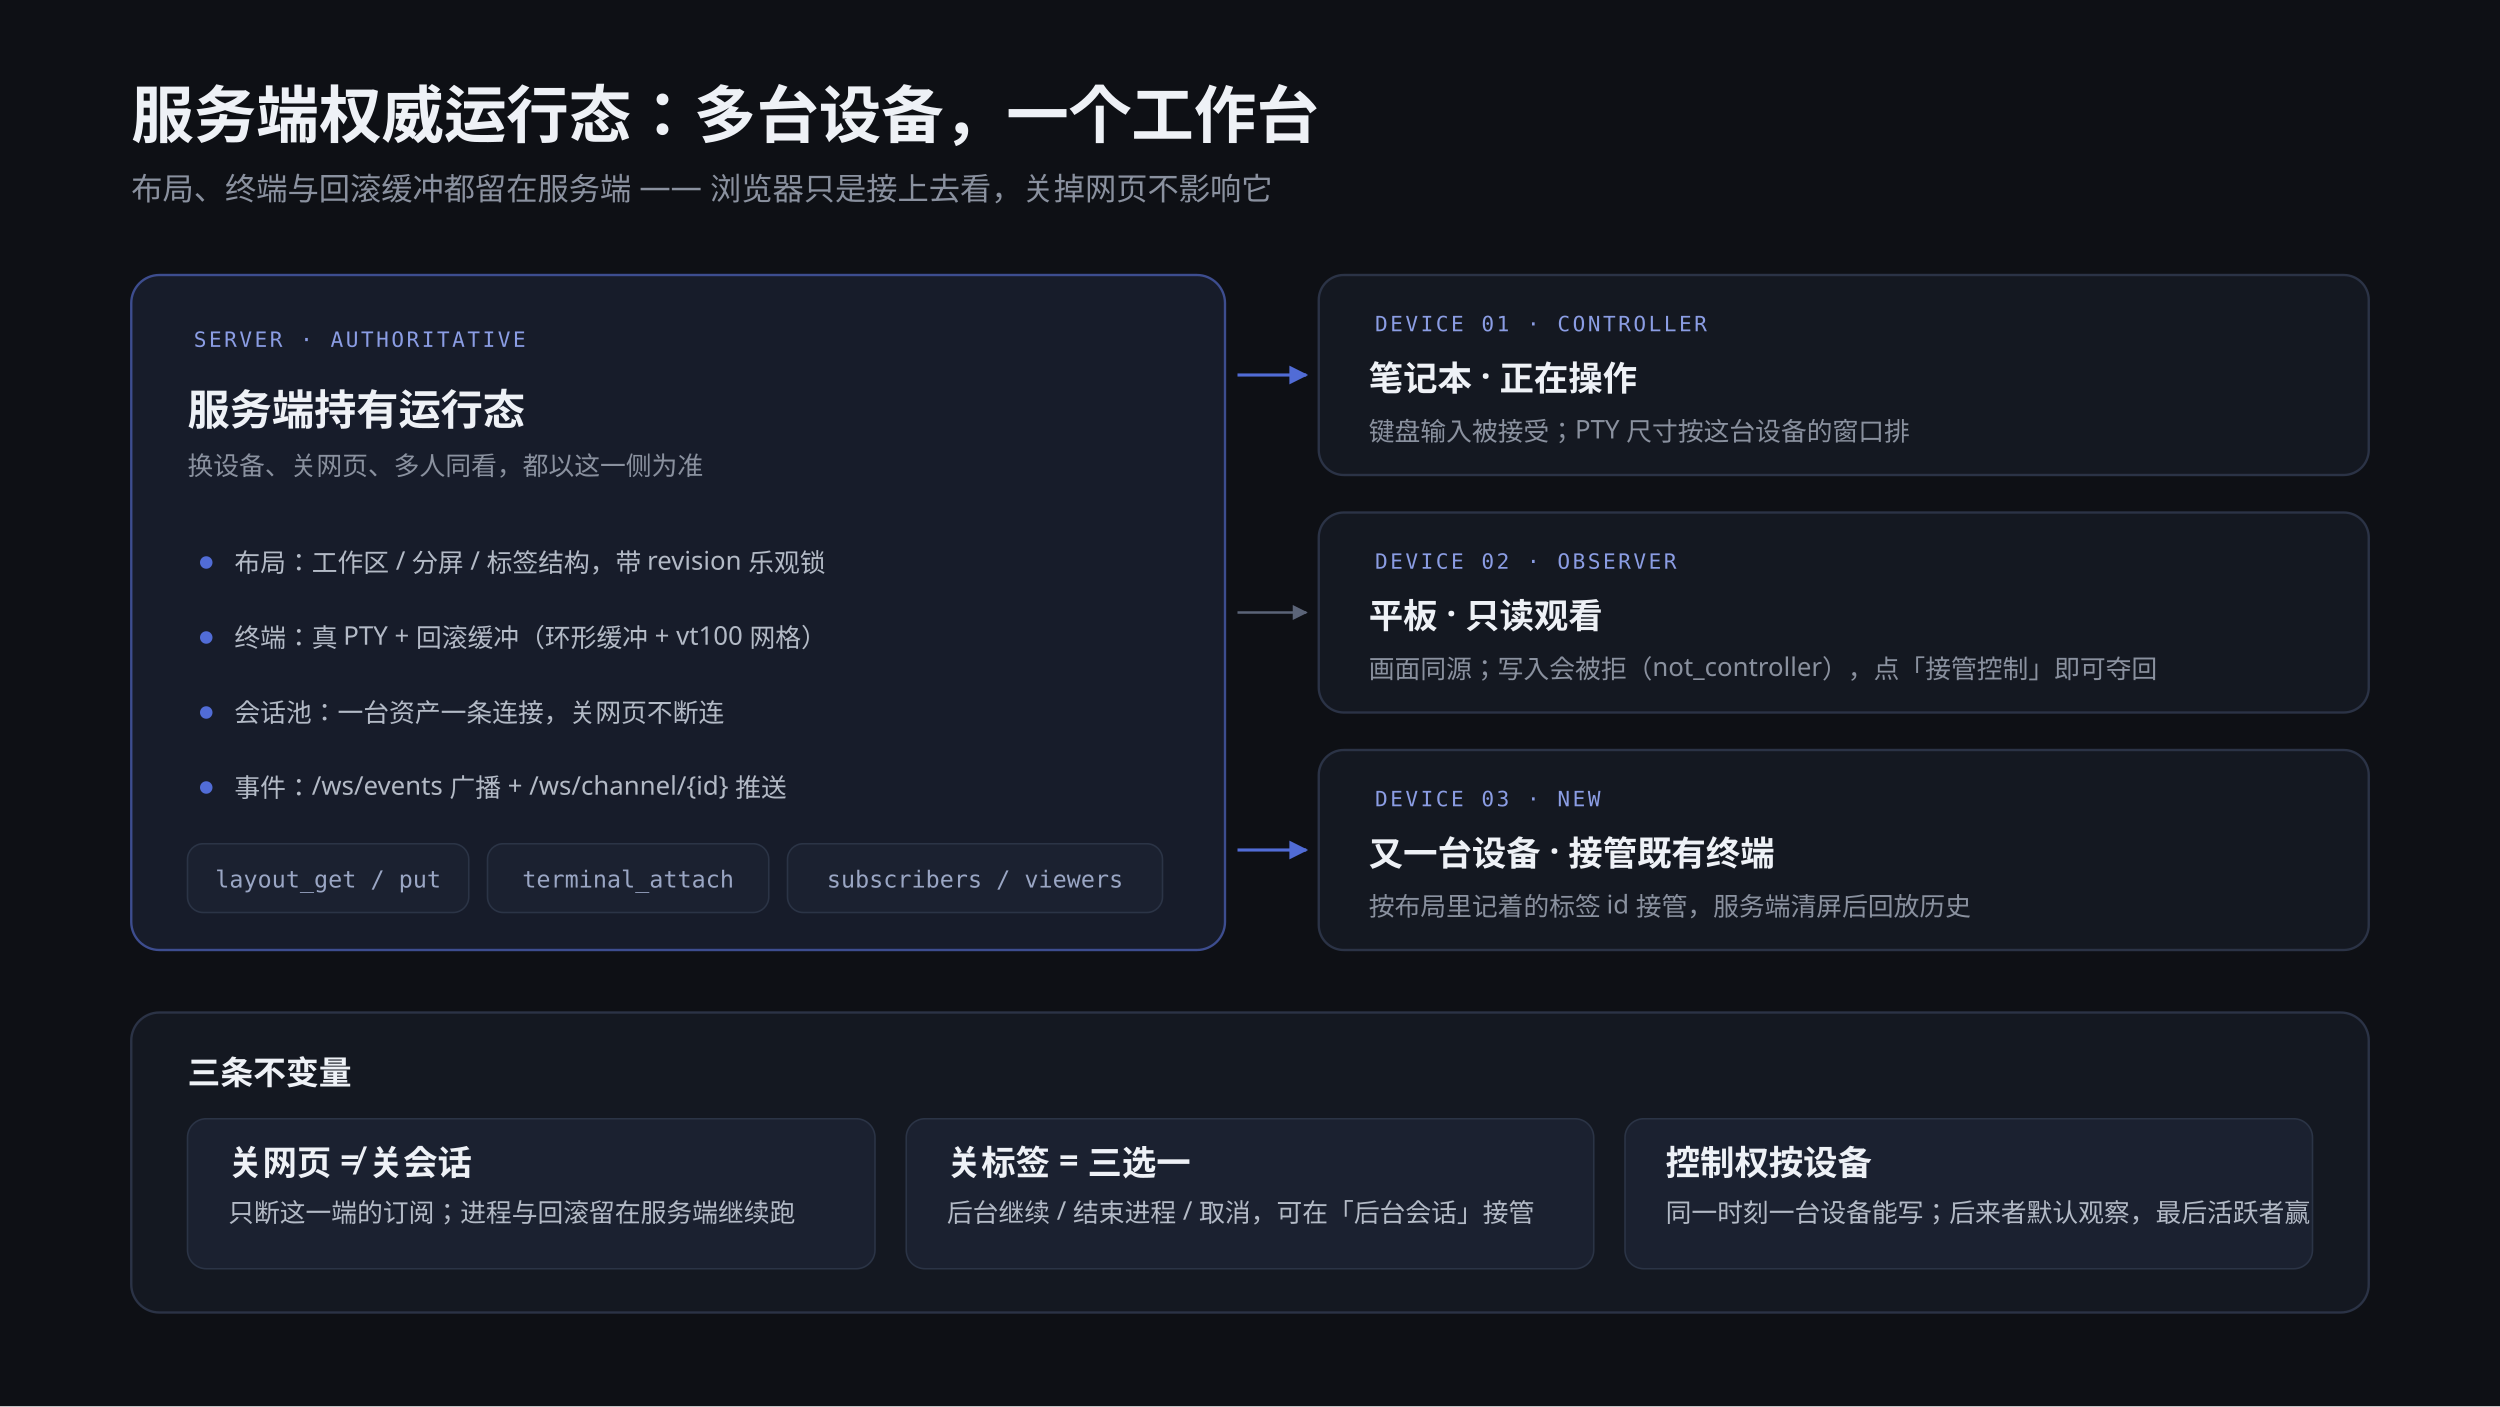
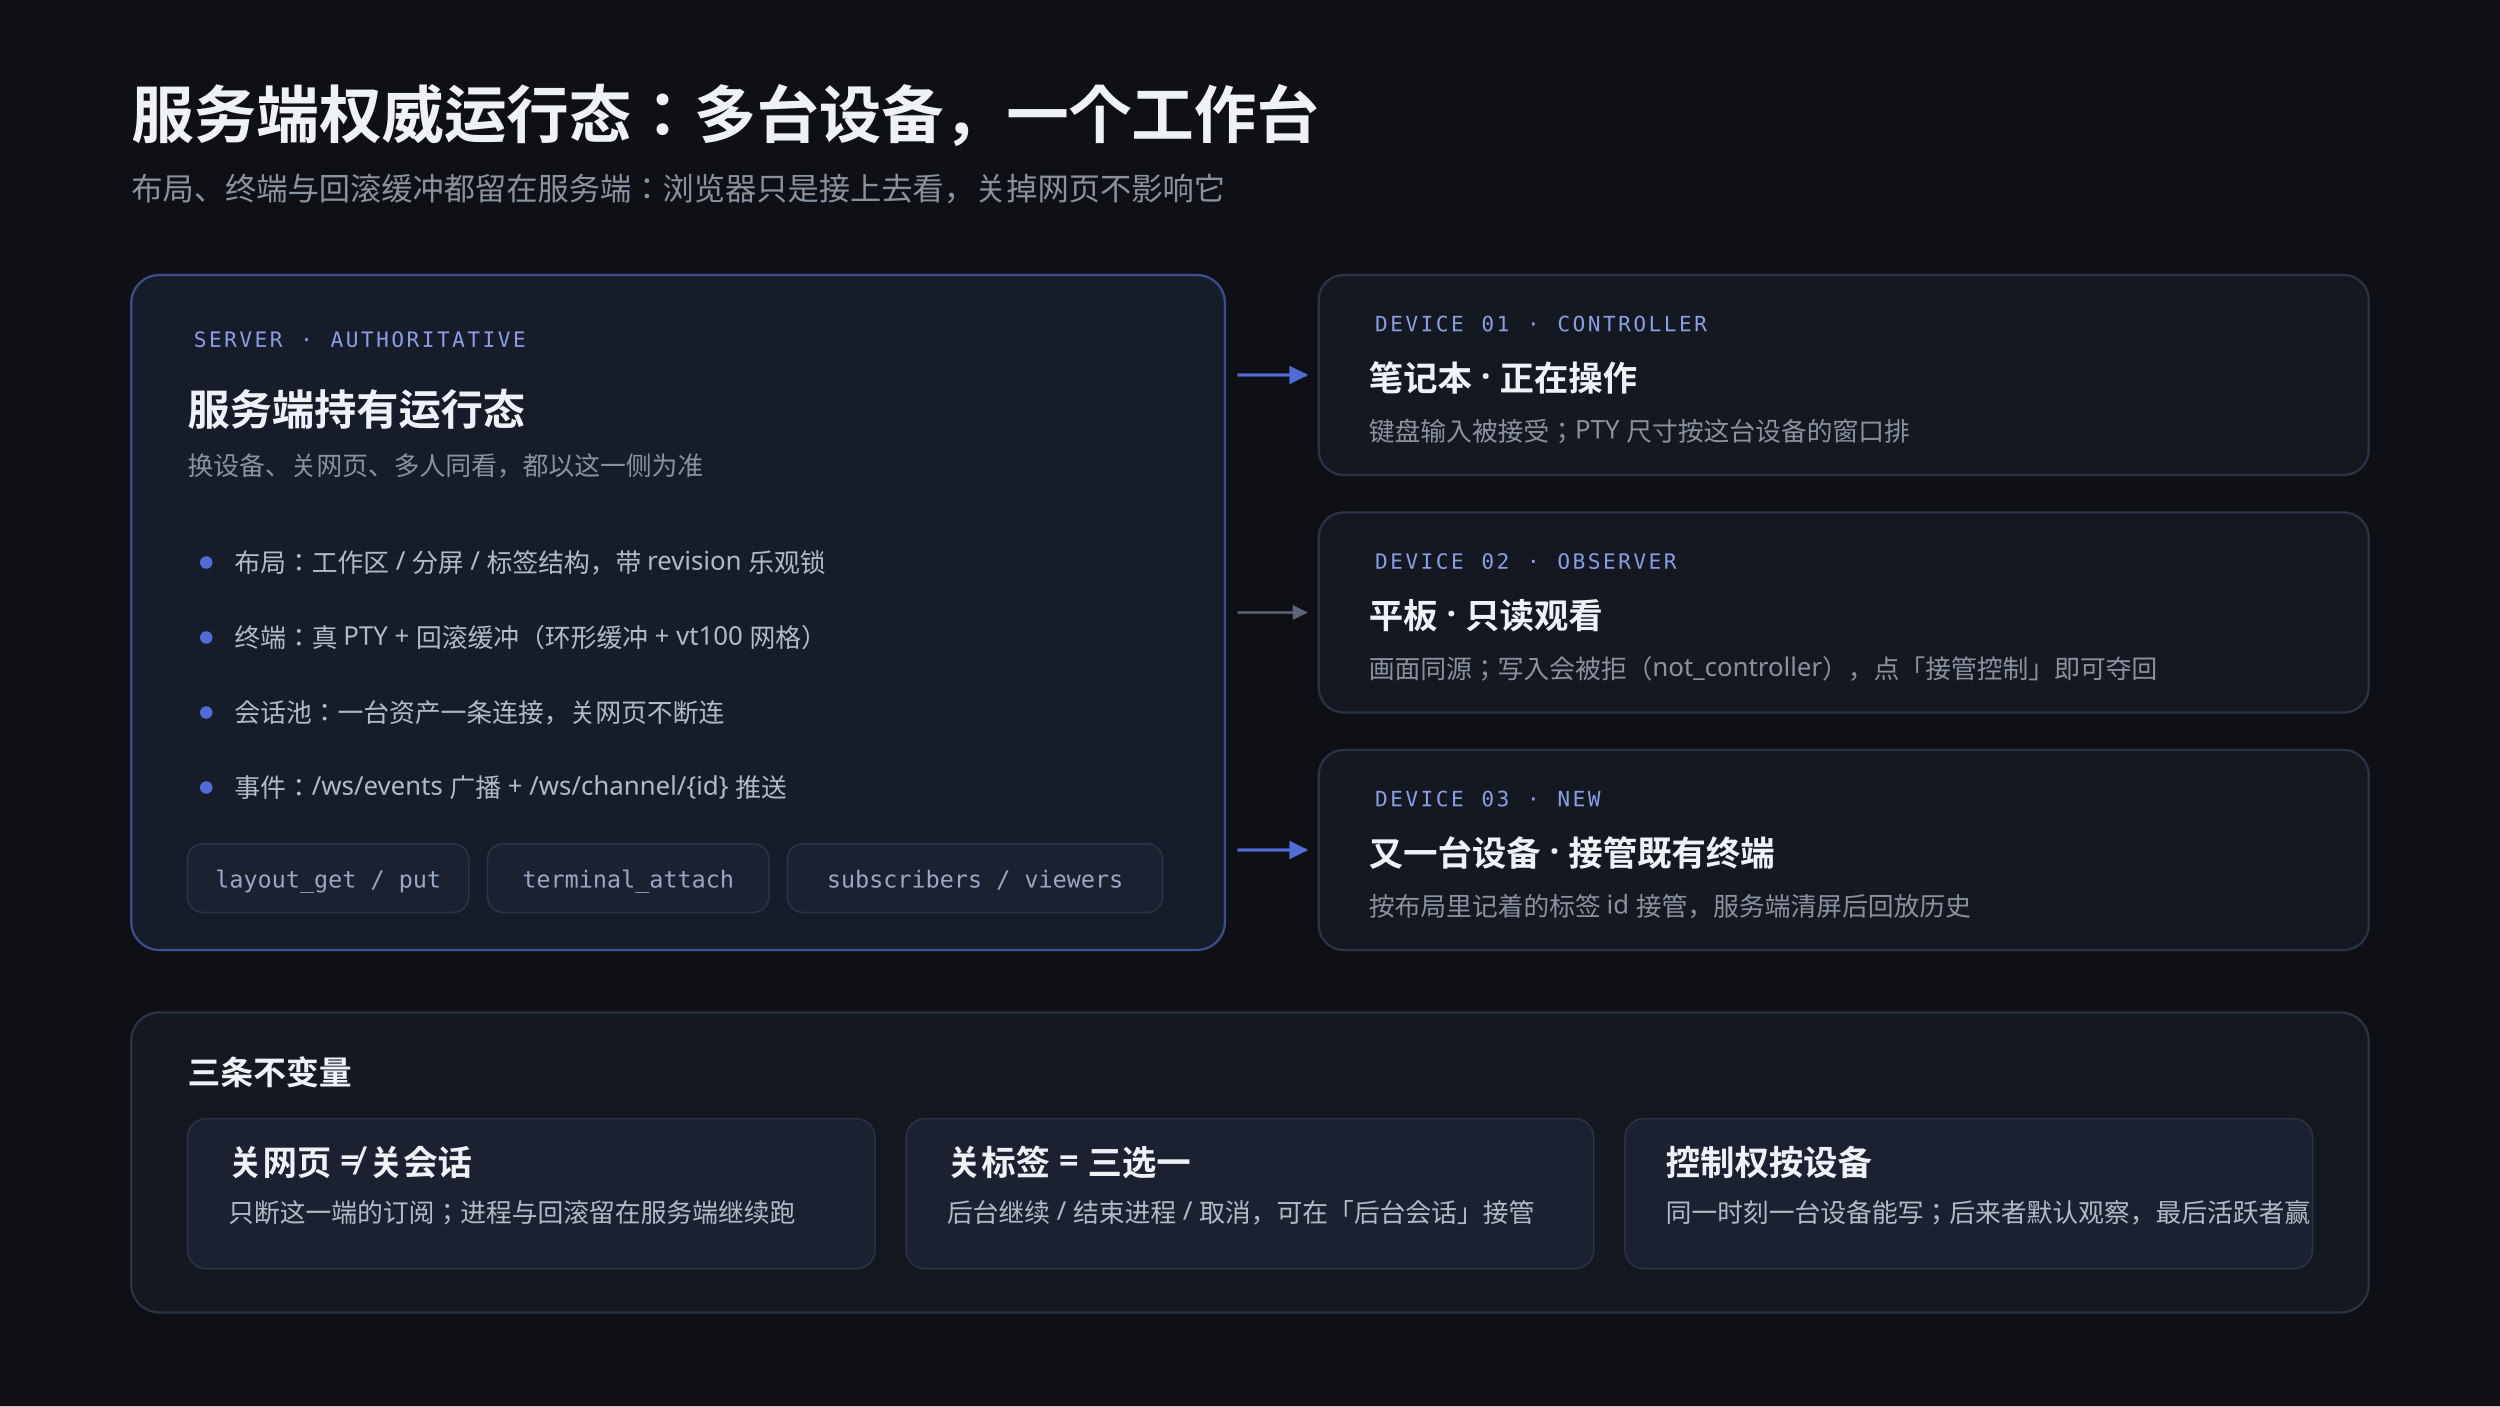
<svg xmlns="http://www.w3.org/2000/svg" width="1600" height="900" viewBox="0 0 1600 900">
  <defs>
    <style>
      text { font-family: "PingFang SC", "Hiragino Sans GB", "Microsoft YaHei", system-ui, sans-serif; }
      .mono { font-family: ui-monospace, Menlo, "Cascadia Mono", monospace; }
      .t-title  { font-size: 40px; font-weight: 700; fill: #eef1f6; }
      .t-sub    { font-size: 20px; fill: #8a919f; }
      .t-card   { font-size: 27px; font-weight: 700; fill: #eef1f6; }
      .t-cardS  { font-size: 22px; font-weight: 700; fill: #eef1f6; }
      .t-desc   { font-size: 16.5px; fill: #8a919f; }
      .t-li     { font-size: 16.5px; fill: #b3bac6; }
      .t-tag    { font-size: 13.5px; letter-spacing: 1.6px; }
      .t-chip   { font-size: 15px; fill: #9aa6c4; }
      .t-cap    { font-size: 14.5px; fill: #616877; }
      .t-h      { font-size: 21px; font-weight: 700; fill: #eef1f6; }
    </style>
    <marker id="flow" viewBox="0 0 10 10" refX="9" refY="5" markerWidth="6" markerHeight="6" orient="auto">
      <path d="M0,0 L10,5 L0,10 z" fill="#516cd6" />
    </marker>
    <marker id="flowDim" viewBox="0 0 10 10" refX="9" refY="5" markerWidth="6" markerHeight="6" orient="auto">
      <path d="M0,0 L10,5 L0,10 z" fill="#5b6478" />
    </marker>
  </defs>
  <rect width="1600" height="900" fill="#0e1015" />
  <text class="t-title" x="84" y="88">服务端权威运行态：多台设备，一个工作台</text>
-   <text class="t-sub" x="84" y="128">布局、终端与回滚缓冲都留在服务端 —— 浏览器只是接上去看，关掉网页不影响它</text>
+   <text class="t-sub" x="84" y="128">布局、终端与回滚缓冲都留在服务端：浏览器只是接上去看，关掉网页不影响它</text>
  <rect x="84" y="176" width="700" height="432" rx="18" fill="#171c2a" stroke="#3d4d8f" stroke-width="1.5" />
  <text class="t-tag mono" x="124" y="222" fill="#8b9de4">SERVER · AUTHORITATIVE</text>
  <text class="t-card" x="120" y="272">服务端持有运行态</text>
  <text class="t-desc" x="120" y="304">换设备、关网页、多人同看，都以这一侧为准</text>
  <circle cx="132" cy="360" r="4" fill="#516cd6" />
  <text class="t-li" x="150" y="366">布局：工作区 / 分屏 / 标签结构，带 revision 乐观锁</text>
  <circle cx="132" cy="408" r="4" fill="#516cd6" />
  <text class="t-li" x="150" y="414">终端：真 PTY + 回滚缓冲（环形缓冲 + vt100 网格）</text>
  <circle cx="132" cy="456" r="4" fill="#516cd6" />
  <text class="t-li" x="150" y="462">会话池：一台资产一条连接，关网页不断连</text>
  <circle cx="132" cy="504" r="4" fill="#516cd6" />
  <text class="t-li" x="150" y="510">事件：/ws/events 广播 + /ws/channel/{id} 推送</text>
  <rect x="120" y="540" width="180" height="44" rx="10" fill="#1b2130" stroke="#2b3446" />
  <text class="t-chip mono" x="210" y="568" text-anchor="middle">layout_get / put</text>
  <rect x="312" y="540" width="180" height="44" rx="10" fill="#1b2130" stroke="#2b3446" />
  <text class="t-chip mono" x="402" y="568" text-anchor="middle">terminal_attach</text>
  <rect x="504" y="540" width="240" height="44" rx="10" fill="#1b2130" stroke="#2b3446" />
  <text class="t-chip mono" x="624" y="568" text-anchor="middle">subscribers / viewers</text>
  <rect x="844" y="176" width="672" height="128" rx="16" fill="#141821" stroke="#2b3346" stroke-width="1.5" />
  <text class="t-tag mono" x="880" y="212" fill="#8b9de4">DEVICE 01 · CONTROLLER</text>
  <text class="t-cardS" x="876" y="250">笔记本 · 正在操作</text>
  <text class="t-desc" x="876" y="282">键盘输入被接受；PTY 尺寸按这台设备的窗口排</text>
  <rect x="844" y="328" width="672" height="128" rx="16" fill="#141821" stroke="#2b3346" stroke-width="1.5" />
  <text class="t-tag mono" x="880" y="364" fill="#8b9de4">DEVICE 02 · OBSERVER</text>
  <text class="t-cardS" x="876" y="402">平板 · 只读观看</text>
  <text class="t-desc" x="876" y="434">画面同源；写入会被拒（not_controller），点「接管控制」即可夺回</text>
  <rect x="844" y="480" width="672" height="128" rx="16" fill="#141821" stroke="#2b3346" stroke-width="1.5" />
  <text class="t-tag mono" x="880" y="516" fill="#8b9de4">DEVICE 03 · NEW</text>
  <text class="t-cardS" x="876" y="554">又一台设备 · 接管既有终端</text>
  <text class="t-desc" x="876" y="586">按布局里记着的标签 id 接管，服务端清屏后回放历史</text>
  <line x1="792" y1="240" x2="836" y2="240" stroke="#516cd6" stroke-width="2" marker-end="url(#flow)" />
  <line x1="792" y1="392" x2="836" y2="392" stroke="#5b6478" stroke-width="1.6" marker-end="url(#flowDim)" />
  <line x1="792" y1="544" x2="836" y2="544" stroke="#516cd6" stroke-width="2" marker-end="url(#flow)" />
  <rect x="84" y="648" width="1432" height="192" rx="18" fill="#141821" stroke="#2b3346" stroke-width="1.5" />
  <text class="t-h" x="120" y="694">三条不变量</text>
  <rect x="120" y="716" width="440" height="96" rx="12" fill="#1b2130" stroke="#2b3446" />
  <text class="t-cardS" x="146" y="752" font-size="19">关网页 ≠ 关会话</text>
  <text class="t-li" x="146" y="782" font-size="15">只断这一端的订阅；进程与回滚留在服务端继续跑</text>
  <rect x="580" y="716" width="440" height="96" rx="12" fill="#1b2130" stroke="#2b3446" />
  <text class="t-cardS" x="606" y="752" font-size="19">关标签 = 三选一</text>
  <text class="t-li" x="606" y="782" font-size="15">后台继续 / 结束进程 / 取消，可在「后台会话」接管</text>
  <rect x="1040" y="716" width="440" height="96" rx="12" fill="#1b2130" stroke="#2b3446" />
  <text class="t-cardS" x="1066" y="752" font-size="19">控制权按设备</text>
  <text class="t-li" x="1066" y="782" font-size="15">同一时刻一台设备能写；后来者默认观察，最后活跃者赢</text>
</svg>
